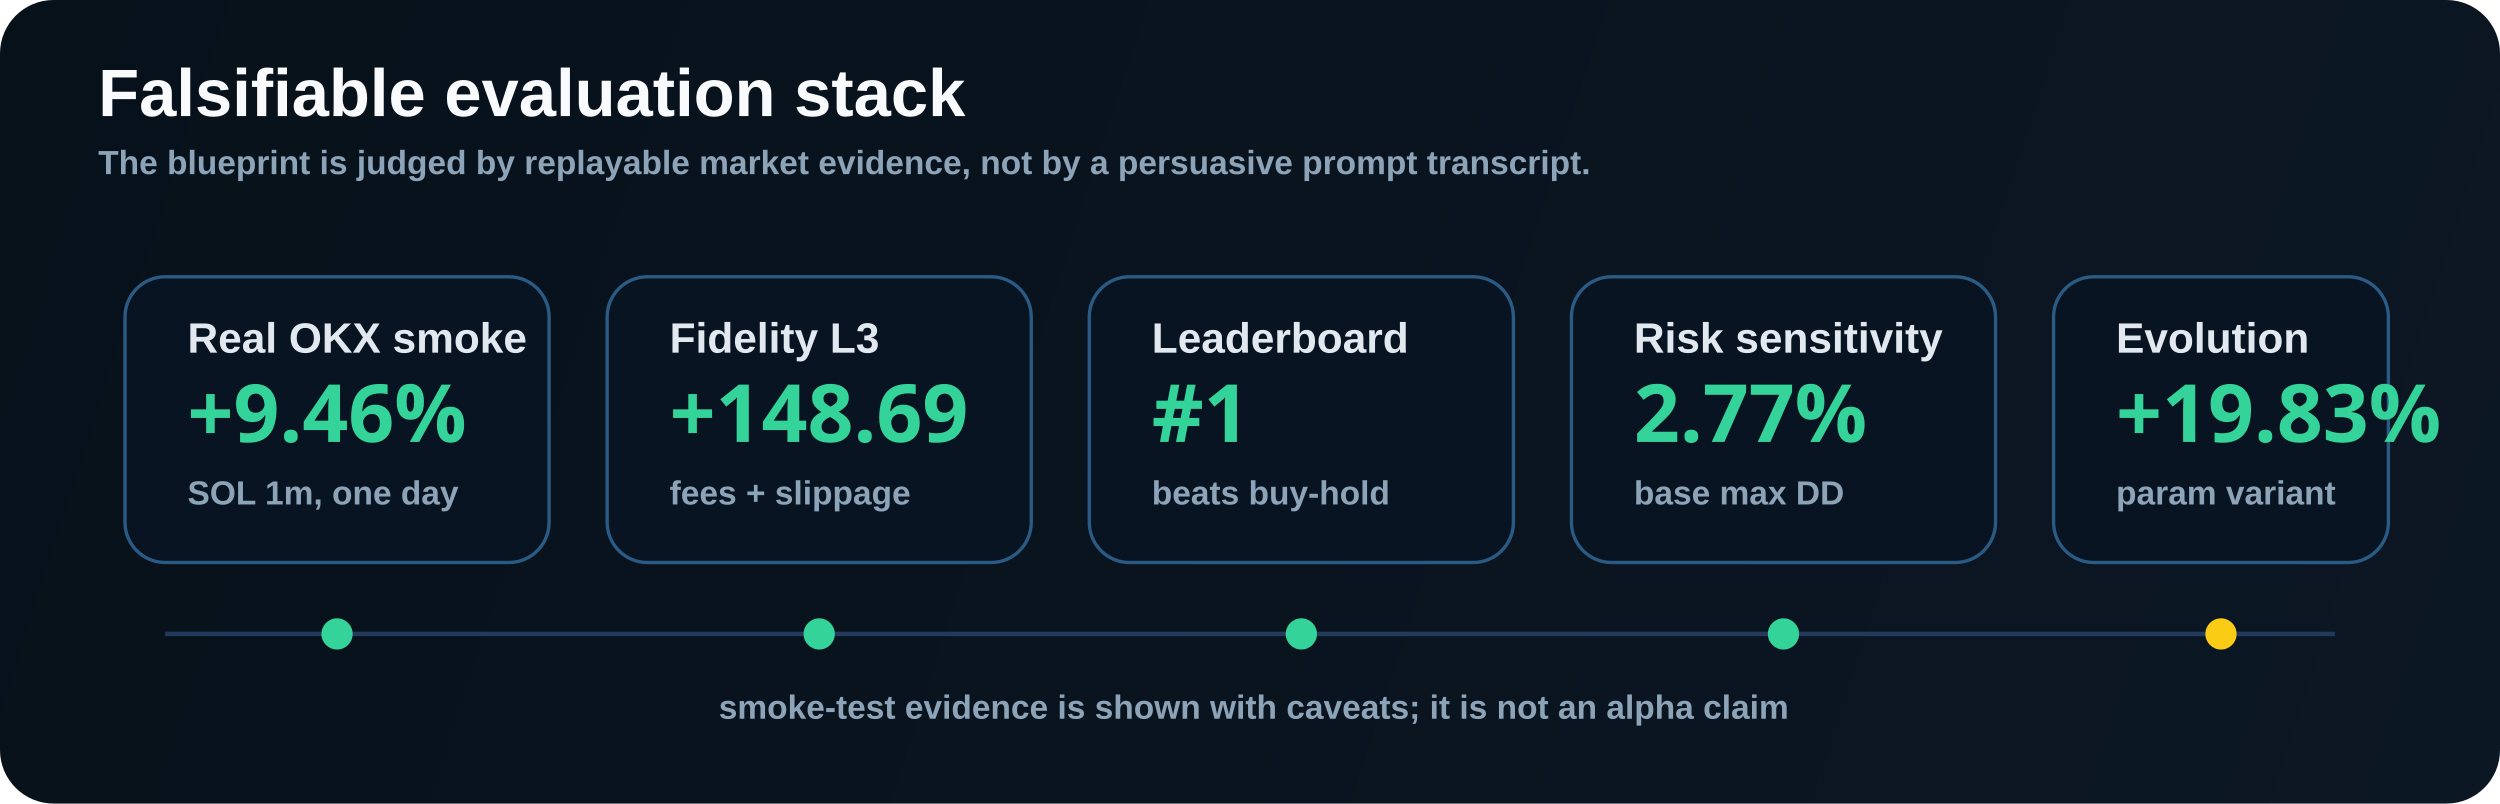
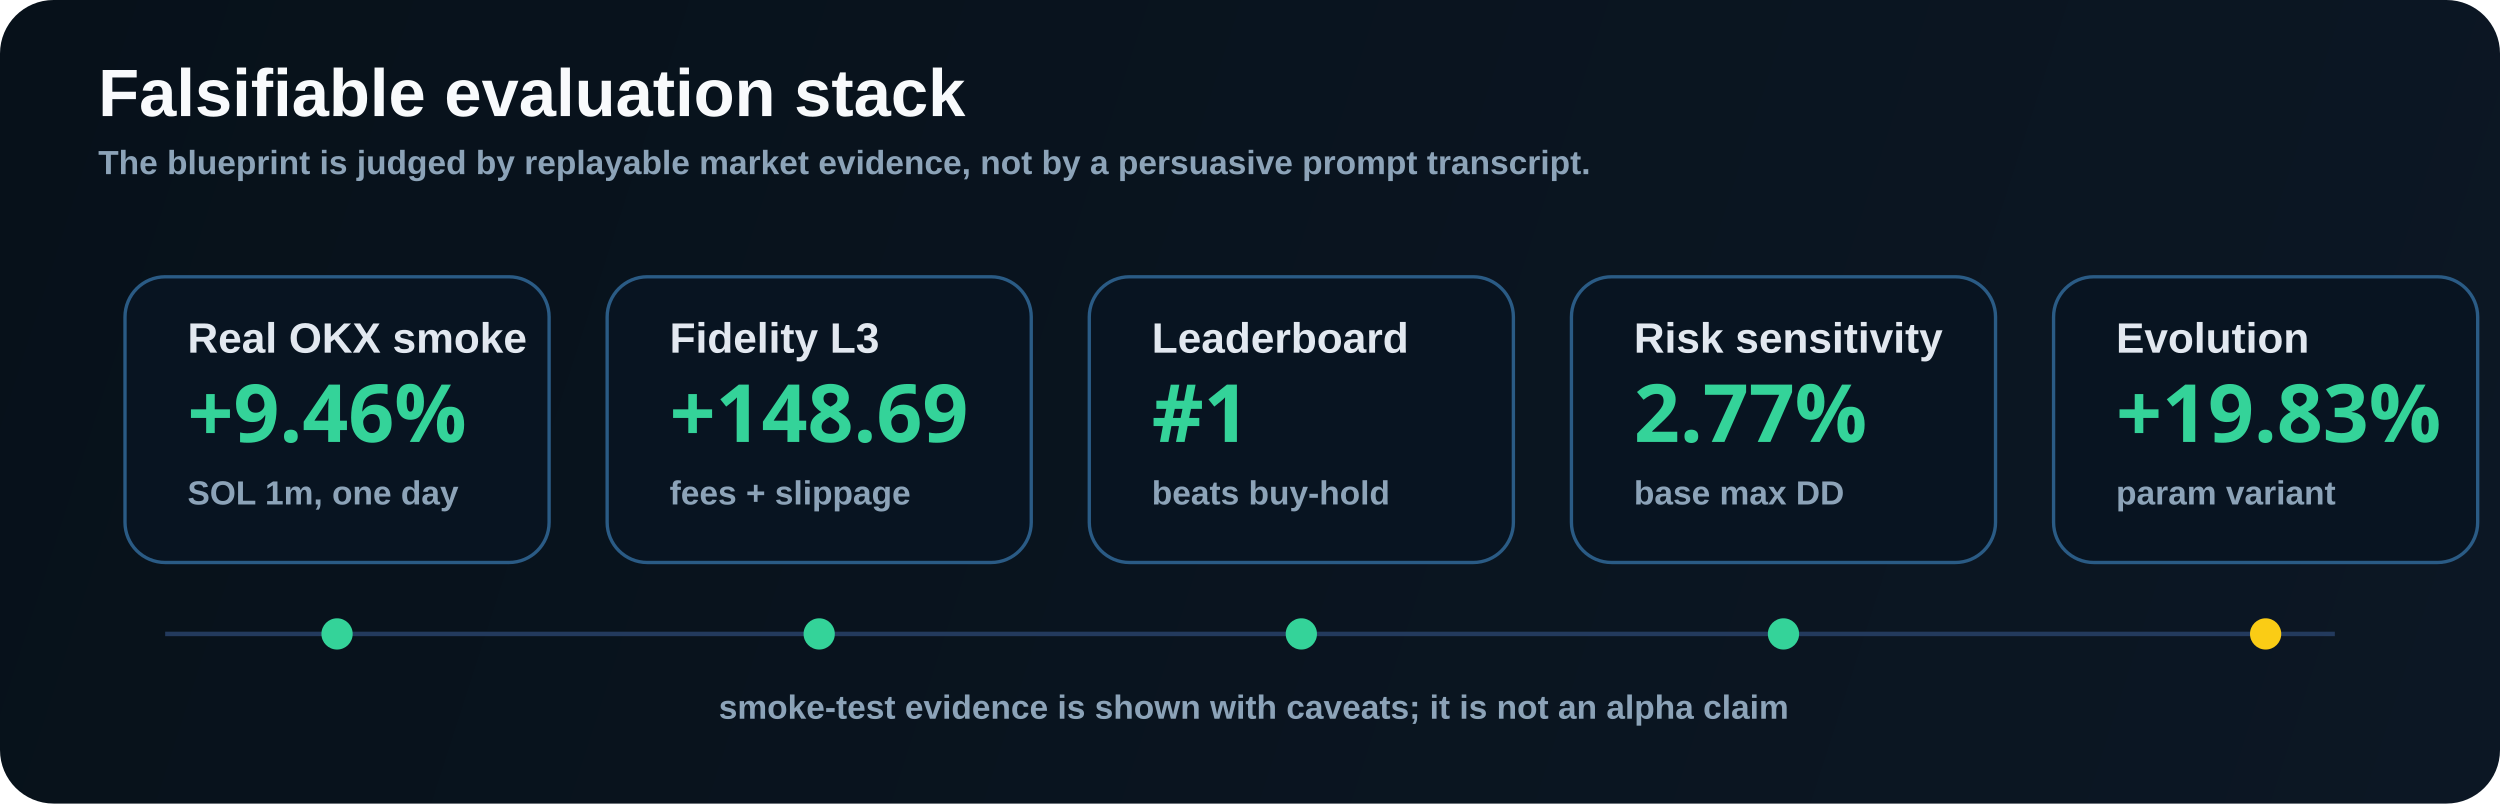
<svg xmlns="http://www.w3.org/2000/svg" width="1120" height="360" viewBox="0 0 1120 360" fill="none" role="img" aria-labelledby="title desc">
  <defs>
    <linearGradient id="bg" x1="0" y1="0" x2="1120" y2="360" gradientUnits="userSpaceOnUse">
      <stop stop-color="#07111A" />
      <stop offset="1" stop-color="#0C1724" />
    </linearGradient>
    <style>
      .title { font: 800 30px "Segoe UI", Arial, sans-serif; fill: #F8FAFC; }
      .label { font: 800 19px "Segoe UI", Arial, sans-serif; fill: #E2E8F0; }
      .sub { font: 600 15px "Segoe UI", Arial, sans-serif; fill: #8CA3B8; }
      .num { font: 800 36px "Consolas", "Segoe UI", monospace; fill: #34D399; }
      .card { fill: #081421; stroke: #2A5B85; stroke-width: 1.5; }
    </style>
  </defs>
  <rect width="1120" height="360" rx="24" fill="url(#bg)" />
  <text x="44" y="52" class="title">Falsifiable evaluation stack</text>
  <text x="44" y="78" class="sub">The blueprint is judged by replayable market evidence, not by a persuasive prompt transcript.</text>
  <rect class="card" x="56" y="124" width="190" height="128" rx="18" />
  <text x="84" y="158" class="label">Real OKX smoke</text>
  <text x="84" y="198" class="num">+9.46%</text>
  <text x="84" y="226" class="sub">SOL 1m, one day</text>
  <rect class="card" x="272" y="124" width="190" height="128" rx="18" />
  <text x="300" y="158" class="label">Fidelity L3</text>
  <text x="300" y="198" class="num">+148.69</text>
  <text x="300" y="226" class="sub">fees + slippage</text>
  <rect class="card" x="488" y="124" width="190" height="128" rx="18" />
  <text x="516" y="158" class="label">Leaderboard</text>
  <text x="516" y="198" class="num">#1</text>
  <text x="516" y="226" class="sub">beats buy-hold</text>
  <rect class="card" x="704" y="124" width="190" height="128" rx="18" />
  <text x="732" y="158" class="label">Risk sensitivity</text>
  <text x="732" y="198" class="num">2.77%</text>
  <text x="732" y="226" class="sub">base max DD</text>
-   <rect class="card" x="920" y="124" width="150" height="128" rx="18" />
+   <rect class="card" x="920" y="124" width="190" height="128" rx="18" />
  <text x="948" y="158" class="label">Evolution</text>
  <text x="948" y="198" class="num">+19.83%</text>
  <text x="948" y="226" class="sub">param variant</text>
  <path d="M74 284H1046" stroke="#233A5D" stroke-width="2" />
  <circle cx="151" cy="284" r="7" fill="#34D399" />
  <circle cx="367" cy="284" r="7" fill="#34D399" />
  <circle cx="583" cy="284" r="7" fill="#34D399" />
  <circle cx="799" cy="284" r="7" fill="#34D399" />
-   <circle cx="995" cy="284" r="7" fill="#FACC15" />
+   <circle cx="1015" cy="284" r="7" fill="#FACC15" />
  <text x="322" y="322" class="sub" fill="#A7F3D0">smoke-test evidence is shown with caveats; it is not an alpha claim</text>
</svg>
